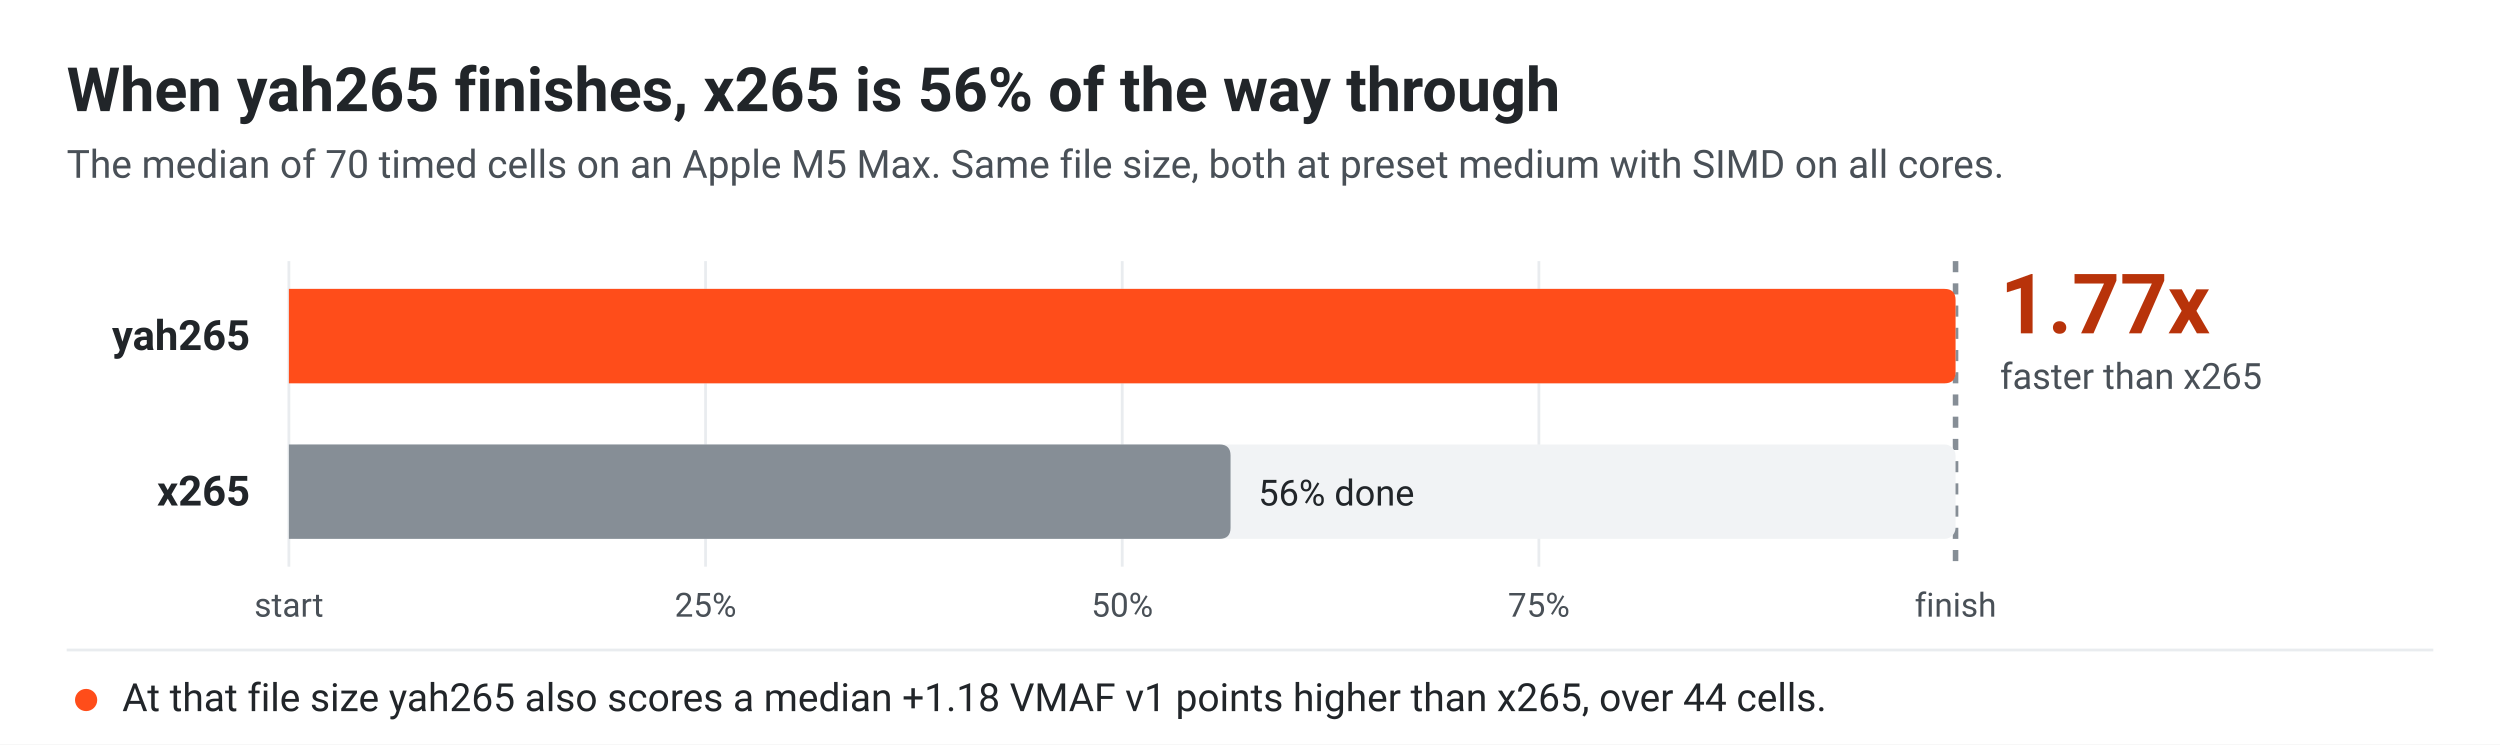
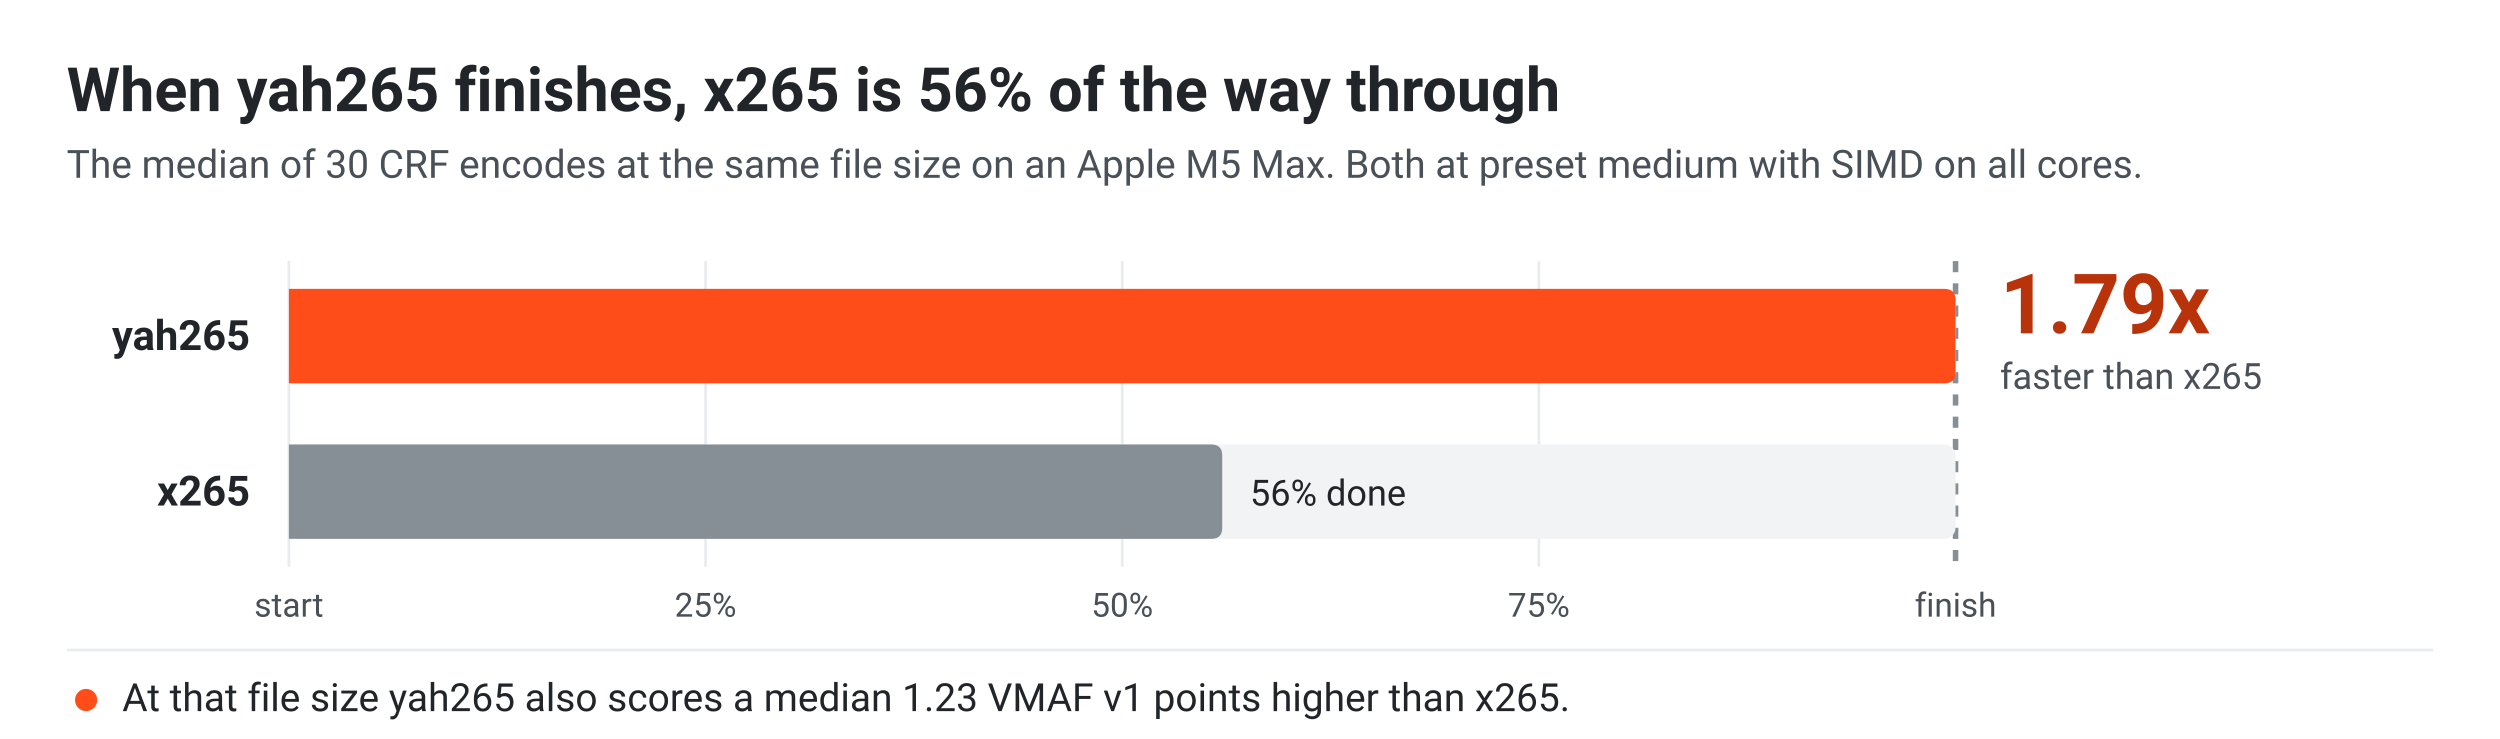
- <svg xmlns="http://www.w3.org/2000/svg" viewBox="0 0 900 268" role="img">
+ <svg xmlns="http://www.w3.org/2000/svg" viewBox="0 0 900 266" role="img">
  <style>
.bg{fill:#ffffff}.t1{fill:#212529}.t2{fill:#495057}.grid{stroke:#e9ecef}
.base{stroke:#868e96}.ring{stroke:#ffffff}.med{stroke:#212529}.band{fill:#f1f3f5}
.s1{fill:#ff4d1a}.s2{fill:#00919a}.s3{fill:#6250d6}.sx{fill:#868e96}
.l1{stroke:#ff4d1a}.l2{stroke:#00919a}.l3{stroke:#6250d6}.lx{stroke:#868e96}.span{stroke:#dee2e6}
.note{fill:#b8330a}.wash{fill:#ffe8dc}
text{font-family:system-ui,-apple-system,"Segoe UI",Roboto,Helvetica,Arial,sans-serif}
@media (prefers-color-scheme:dark){
.bg{fill:#1b1c1e}.t1{fill:#e9ecee}.t2{fill:#b6bcc1}.grid{stroke:#2e3135}
.base{stroke:#8f959a}.ring{stroke:#1b1c1e}.med{stroke:#e9ecee}.band{fill:#23262a}
.s1{fill:#ff4d1a}.s2{fill:#12a3ad}.s3{fill:#9085e9}.sx{fill:#8f959a}
.l1{stroke:#ff4d1a}.l2{stroke:#12a3ad}.l3{stroke:#9085e9}.lx{stroke:#8f959a}.span{stroke:#3a3e43}
.note{fill:#ff8a5c}.wash{fill:#45200f}}
</style>
  <rect width="100%" height="100%" class="bg" />
  <style>
.run{transform-box:fill-box;transform-origin:left center;animation:run 2.4s linear both}
.after{animation:show .4s 2.4s both}
@keyframes run{from{transform:scaleX(0)}}
@keyframes show{from{opacity:0}}
@media (prefers-reduced-motion:reduce){.run,.after{animation:none}}
</style>
  <text x="24.0" y="40.0" font-size="22" class="t1" text-anchor="start" font-weight="600">When yah265 finishes, x265 is 56% of the way through</text>
-   <text x="24.0" y="64.0" font-size="14" class="t2" text-anchor="start">The median of 70 timed cells on an Apple M5 Max. Same file size, both at preset medium with SIMD on all cores.</text>
+   <text x="24.0" y="64.0" font-size="14" class="t2" text-anchor="start">The median of 30 CRF encodes at the same file size on an Apple M5 Max. Both at preset medium with SIMD on all cores.</text>
  <line x1="104.0" y1="94" x2="104.0" y2="204" class="grid" />
  <text x="104.0" y="222.0" font-size="12" class="t2" text-anchor="middle">start</text>
  <line x1="254.0" y1="94" x2="254.0" y2="204" class="grid" />
  <text x="254.0" y="222.0" font-size="12" class="t2" text-anchor="middle">25%</text>
  <line x1="404.0" y1="94" x2="404.0" y2="204" class="grid" />
  <text x="404.0" y="222.0" font-size="12" class="t2" text-anchor="middle">50%</text>
  <line x1="554.0" y1="94" x2="554.0" y2="204" class="grid" />
  <text x="554.0" y="222.0" font-size="12" class="t2" text-anchor="middle">75%</text>
  <line x1="704.0" y1="94" x2="704.0" y2="204" class="base" stroke-width="2" stroke-dasharray="4 4" />
  <text x="704.0" y="222.0" font-size="12" class="t2" text-anchor="middle">finish</text>
  <rect x="104.0" y="104" width="600.0" height="34" rx="4" class="band" />
  <path d="M104.0,104.0 H700.0 Q704.0,104.0 704.0,108.0 V134.0 Q704.0,138.0 700.0,138.0 H104.0 Z" class="run s1" />
  <text x="90.0" y="126.0" font-size="15" class="t1" text-anchor="end" font-weight="600">yah265</text>
  <rect x="104.0" y="160" width="600.0" height="34" rx="4" class="band" />
-   <path d="M104.0,160.0 H439.0 Q443.0,160.0 443.0,164.0 V190.0 Q443.0,194.0 439.0,194.0 H104.0 Z" class="run sx" />
+   <path d="M104.0,160.0 H436.0 Q440.0,160.0 440.0,164.0 V190.0 Q440.0,194.0 436.0,194.0 H104.0 Z" class="run sx" />
  <text x="90.0" y="182.0" font-size="15" class="t1" text-anchor="end" font-weight="600">x265</text>
  <g class="after">
-     <text x="720.0" y="120.0" font-size="30" class="note" text-anchor="start" font-weight="700">1.77x</text>
+     <text x="720.0" y="120.0" font-size="30" class="note" text-anchor="start" font-weight="700">1.79x</text>
    <text x="720.0" y="140.0" font-size="13" class="t2" text-anchor="start">faster than x265</text>
-     <text x="453.0" y="182.0" font-size="13" class="t1" text-anchor="start">56% done</text>
+     <text x="450.0" y="182.0" font-size="13" class="t1" text-anchor="start">56% done</text>
  </g>
  <line x1="24" y1="234" x2="876" y2="234" class="grid" />
  <circle cx="31.0" cy="252.0" r="5" class="s1 ring" stroke-width="2" />
-   <text x="44.0" y="256.0" font-size="14" class="t1" text-anchor="start">At that file size yah265 also scores a median +1.18 VMAF v1 points higher than x265, over 44 cells.</text>
+   <text x="44.0" y="256.0" font-size="14" class="t1" text-anchor="start">At that file size yah265 also scores a median 1.23 VMAF v1 points higher than x265.</text>
</svg>
